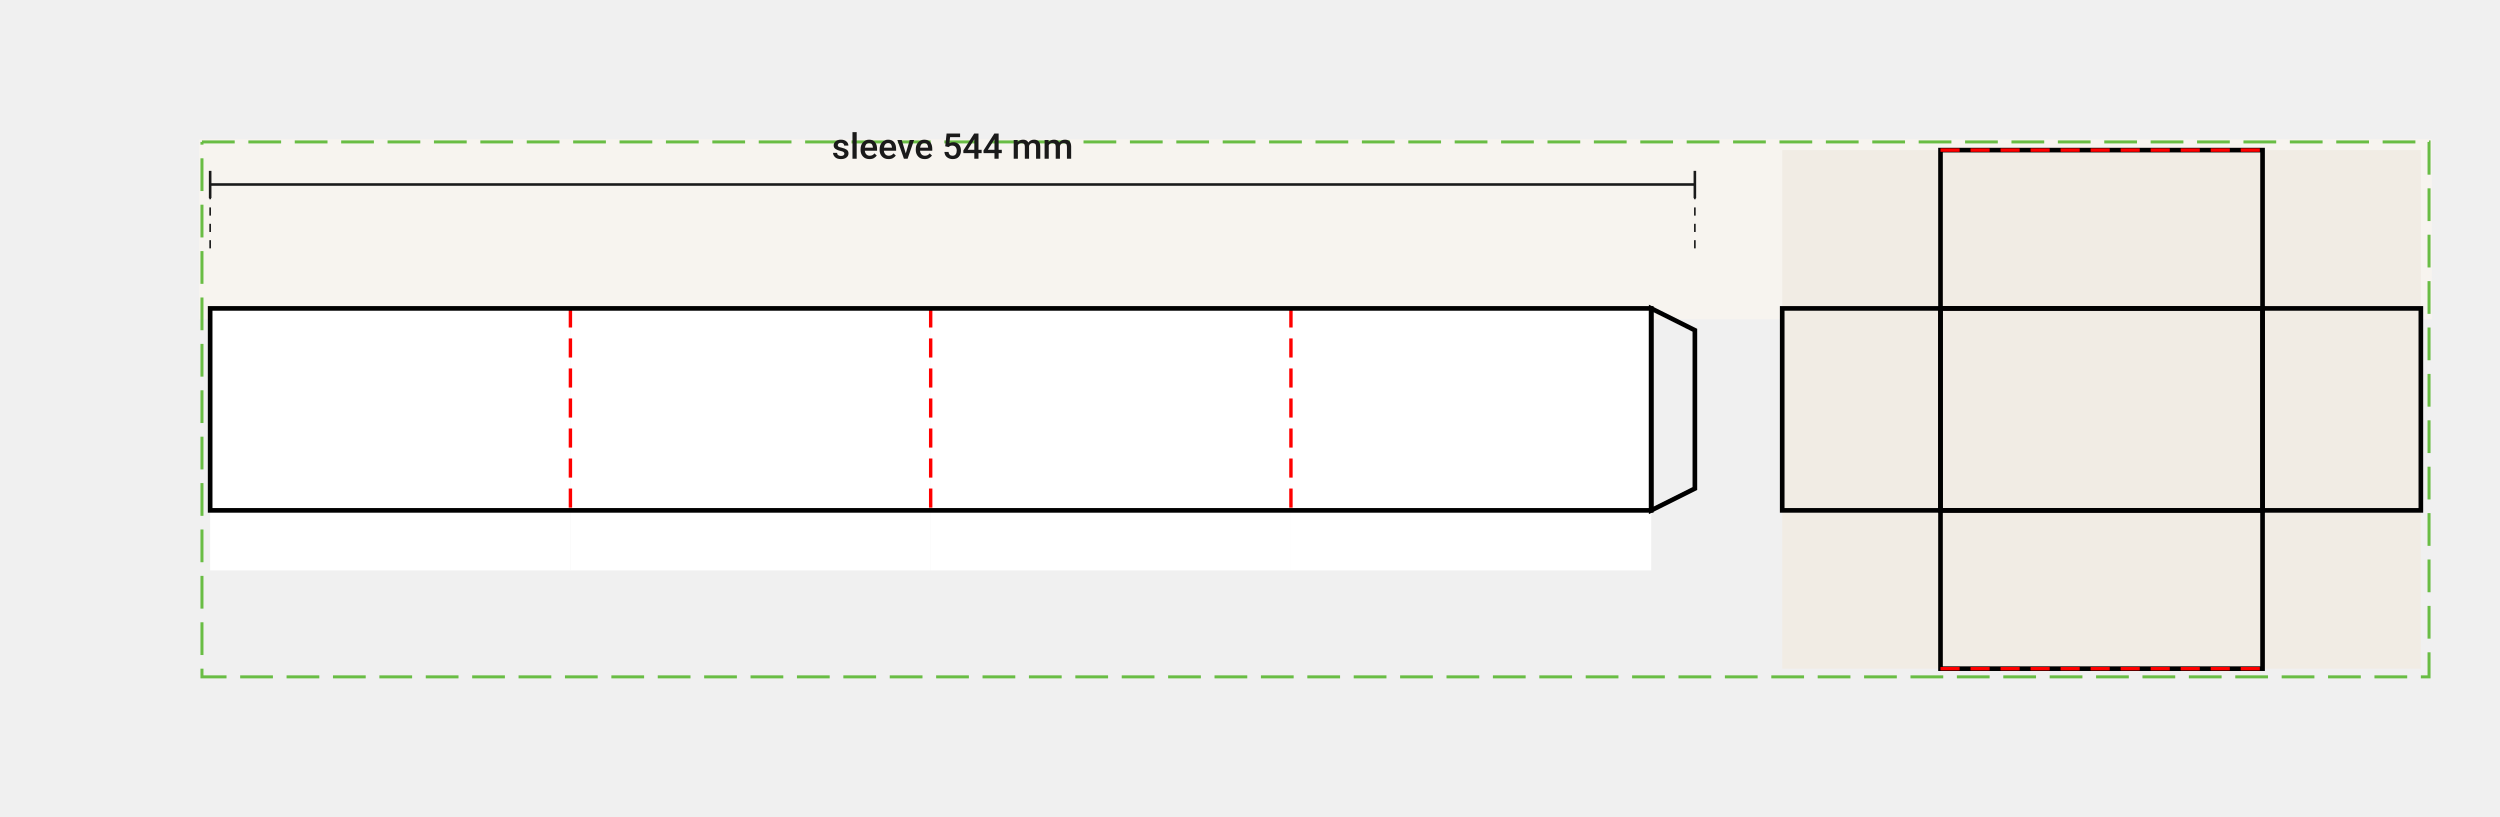
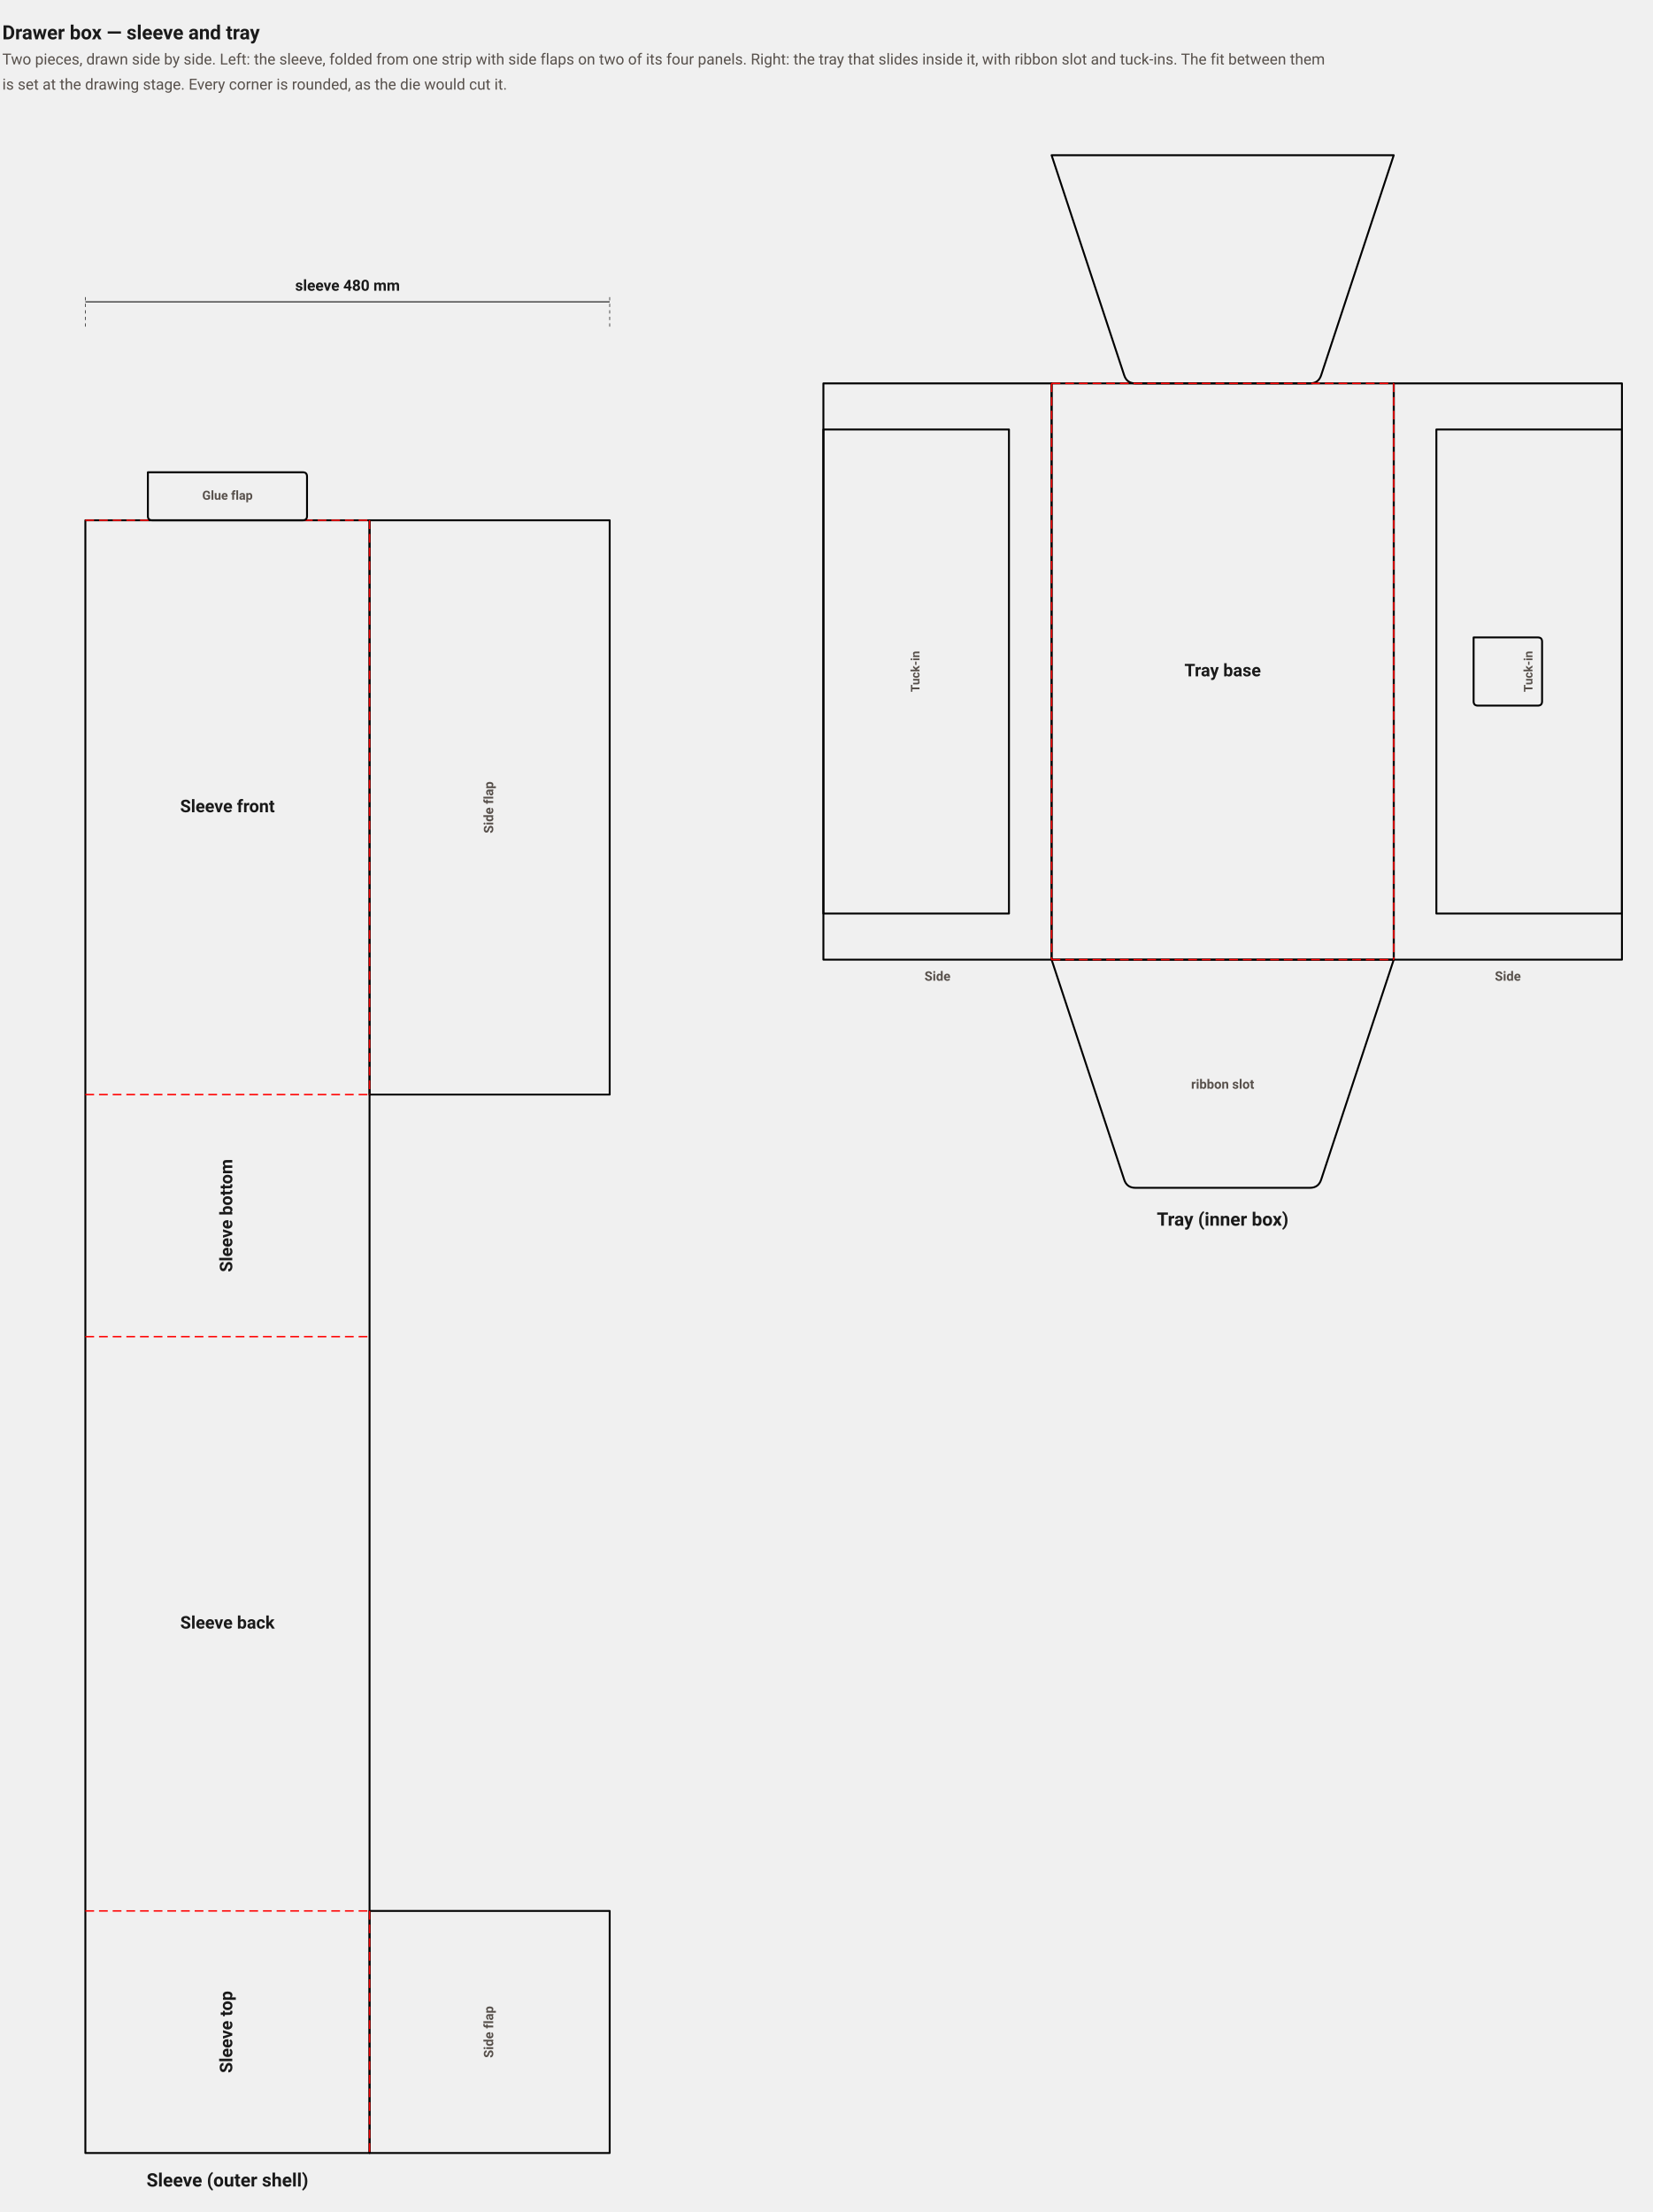
- <svg xmlns="http://www.w3.org/2000/svg" viewBox="-77.0 -187.0 916.0 299.0" width="916" height="299" role="img" aria-labelledby="tdrawer ddrawer">
+ <svg xmlns="http://www.w3.org/2000/svg" viewBox="-78.0 -350.8 1511.8 2024.0" width="1512" height="2024" role="img" aria-labelledby="tdrawer ddrawer">
  <g>
-     <rect class="blank" x="-4.00" y="-136.00" width="818.00" height="66.00" fill="#F7F4EF" />
-     <rect x="0.00" y="-74.00" width="132.00" height="96.00" fill="#FFFFFF" />
-     <rect x="132.00" y="-74.00" width="132.00" height="96.00" fill="#FFFFFF" />
-     <rect x="264.00" y="-74.00" width="132.00" height="96.00" fill="#FFFFFF" />
-     <rect x="396.00" y="-74.00" width="132.00" height="96.00" fill="#FFFFFF" />
-     <rect x="576.00" y="-132.00" width="234.00" height="190.00" fill="#F1ECE4" />
-     <line x1="132.00" y1="-74.00" x2="132.00" y2="0.00" stroke="#FF0000" stroke-width="1.25" stroke-dasharray="7 4" />
-     <line x1="264.00" y1="-74.00" x2="264.00" y2="0.00" stroke="#FF0000" stroke-width="1.25" stroke-dasharray="7 4" />
-     <line x1="396.00" y1="-74.00" x2="396.00" y2="0.00" stroke="#FF0000" stroke-width="1.25" stroke-dasharray="7 4" />
-     <path d="M0.00,-74.00 L528.00,-74.00 L528.00,0.00 L0.00,0.00 Z" fill="none" stroke="#000000" stroke-width="1.7" stroke-linejoin="miter" />
-     <line x1="528.00" y1="-74.00" x2="528.00" y2="0.00" stroke="#FF0000" stroke-width="1.25" stroke-dasharray="7 4" />
-     <path d="M528.00,-74.00 L544.00,-66.00 L544.00,-8.00 L528.00,0.00 Z" fill="none" stroke="#000000" stroke-width="1.7" stroke-linejoin="miter" />
-     <line x1="634.00" y1="-74.00" x2="752.00" y2="-74.00" stroke="#FF0000" stroke-width="1.25" stroke-dasharray="7 4" />
-     <line x1="634.00" y1="0.00" x2="752.00" y2="0.00" stroke="#FF0000" stroke-width="1.25" stroke-dasharray="7 4" />
-     <line x1="634.00" y1="-74.00" x2="634.00" y2="0.00" stroke="#FF0000" stroke-width="1.25" stroke-dasharray="7 4" />
-     <line x1="752.00" y1="-74.00" x2="752.00" y2="0.00" stroke="#FF0000" stroke-width="1.25" stroke-dasharray="7 4" />
-     <path d="M634.00,-74.00 L752.00,-74.00 L752.00,0.00 L634.00,0.00 Z" fill="none" stroke="#000000" stroke-width="1.7" stroke-linejoin="miter" />
-     <path d="M634.00,-74.00 L576.00,-74.00 L576.00,0.00 L634.00,0.00 Z" fill="none" stroke="#000000" stroke-width="1.7" stroke-linejoin="miter" />
-     <path d="M752.00,-74.00 L810.00,-74.00 L810.00,0.00 L752.00,0.00 Z" fill="none" stroke="#000000" stroke-width="1.7" stroke-linejoin="miter" />
-     <path d="M634.00,-74.00 L634.00,-132.00 L752.00,-132.00 L752.00,-74.00 Z" fill="none" stroke="#000000" stroke-width="1.7" stroke-linejoin="miter" />
-     <line x1="634.00" y1="-132.00" x2="752.00" y2="-132.00" stroke="#FF0000" stroke-width="1.25" stroke-dasharray="7 4" />
-     <path d="M634.00,0.00 L634.00,58.00 L752.00,58.00 L752.00,0.00 Z" fill="none" stroke="#000000" stroke-width="1.7" stroke-linejoin="miter" />
-     <line x1="634.00" y1="58.00" x2="752.00" y2="58.00" stroke="#FF0000" stroke-width="1.25" stroke-dasharray="7 4" />
-     <path d="M-3.00,-135.00 L813.00,-135.00 L813.00,61.00 L-3.00,61.00 L-3.00,-135.00" fill="none" stroke="#69BD44" stroke-width="1.1" stroke-dasharray="12 5" />
-     <line x1="0.00" y1="-119.40" x2="544.00" y2="-119.40" stroke="#1A1A1A" stroke-width="0.95" />
-     <line x1="0.00" y1="-96.00" x2="0.00" y2="-124.40" stroke="#1A1A1A" stroke-width="0.6" stroke-dasharray="3 3" />
-     <line x1="0.00" y1="-124.40" x2="0.00" y2="-114.40" stroke="#1A1A1A" stroke-width="0.95" />
-     <line x1="544.00" y1="-96.00" x2="544.00" y2="-124.40" stroke="#1A1A1A" stroke-width="0.6" stroke-dasharray="3 3" />
-     <line x1="544.00" y1="-124.40" x2="544.00" y2="-114.40" stroke="#1A1A1A" stroke-width="0.95" />
-     <text x="272.00" y="-132.40" font-family="ui-sans-serif,system-ui,-apple-system,'Segoe UI',Roboto,'Helvetica Neue',Arial,sans-serif" font-size="13" font-weight="500" fill="#1A1A1A" text-anchor="middle" dominant-baseline="middle">sleeve 544 mm</text>
+     <path d="M0.00,125.27 L260.00,125.27 L260.00,1619.23 L0.00,1619.23 L0.00,125.27 Z" fill="none" stroke="#000000" stroke-width="1.75" stroke-linejoin="round" />
+     <path d="M260.00,125.27 L479.70,125.27 L479.70,650.73 L260.00,650.73 L260.00,125.27 Z" fill="none" stroke="#000000" stroke-width="1.75" stroke-linejoin="round" />
+     <path d="M260.00,1397.71 L479.70,1397.71 L479.70,1619.23 L260.00,1619.23 L260.00,1397.71 Z" fill="none" stroke="#000000" stroke-width="1.75" stroke-linejoin="round" />
+     <line x1="0.00" y1="650.73" x2="260.00" y2="650.73" stroke="#FF0000" stroke-width="1.3" stroke-dasharray="8 4.5" />
+     <line x1="0.00" y1="872.25" x2="260.00" y2="872.25" stroke="#FF0000" stroke-width="1.3" stroke-dasharray="8 4.5" />
+     <line x1="0.00" y1="1397.71" x2="260.00" y2="1397.71" stroke="#FF0000" stroke-width="1.3" stroke-dasharray="8 4.5" />
+     <line x1="260.00" y1="125.27" x2="260.00" y2="650.73" stroke="#FF0000" stroke-width="1.3" stroke-dasharray="8 4.5" />
+     <line x1="260.00" y1="1397.71" x2="260.00" y2="1619.23" stroke="#FF0000" stroke-width="1.3" stroke-dasharray="8 4.5" />
+     <line x1="0.00" y1="125.27" x2="260.00" y2="125.27" stroke="#FF0000" stroke-width="1.3" stroke-dasharray="8 4.5" />
+     <path d="M57.20,81.33 L198.90,81.33 Q202.80,81.33 202.80,85.23 L202.80,121.37 Q202.80,125.27 198.90,125.27 L61.10,125.27 Q57.20,125.27 57.20,121.37 L57.20,81.33 Z" fill="none" stroke="#000000" stroke-width="1.75" stroke-linejoin="round" />
+     <text x="130.00" y="103.30" font-family="ui-sans-serif,system-ui,-apple-system,'Segoe UI',Roboto,'Helvetica Neue',Arial,sans-serif" font-size="11.5" font-weight="600" fill="#57504B" text-anchor="middle" dominant-baseline="middle">Glue flap</text>
+     <text x="130.00" y="388.00" font-family="ui-sans-serif,system-ui,-apple-system,'Segoe UI',Roboto,'Helvetica Neue',Arial,sans-serif" font-size="16" font-weight="600" fill="#1A1A1A" text-anchor="middle" dominant-baseline="middle">Sleeve front</text>
+     <text x="130.00" y="761.49" transform="rotate(-90 130.00 761.49)" font-family="ui-sans-serif,system-ui,-apple-system,'Segoe UI',Roboto,'Helvetica Neue',Arial,sans-serif" font-size="16" font-weight="600" fill="#1A1A1A" text-anchor="middle" dominant-baseline="middle">Sleeve bottom</text>
+     <text x="130.00" y="1134.98" font-family="ui-sans-serif,system-ui,-apple-system,'Segoe UI',Roboto,'Helvetica Neue',Arial,sans-serif" font-size="16" font-weight="600" fill="#1A1A1A" text-anchor="middle" dominant-baseline="middle">Sleeve back</text>
+     <text x="130.00" y="1508.47" transform="rotate(-90 130.00 1508.47)" font-family="ui-sans-serif,system-ui,-apple-system,'Segoe UI',Roboto,'Helvetica Neue',Arial,sans-serif" font-size="16" font-weight="600" fill="#1A1A1A" text-anchor="middle" dominant-baseline="middle">Sleeve top</text>
+     <text x="369.85" y="388.00" transform="rotate(-90 369.85 388.00)" font-family="ui-sans-serif,system-ui,-apple-system,'Segoe UI',Roboto,'Helvetica Neue',Arial,sans-serif" font-size="12" font-weight="600" fill="#57504B" text-anchor="middle" dominant-baseline="middle">Side flap</text>
+     <text x="369.85" y="1508.47" transform="rotate(-90 369.85 1508.47)" font-family="ui-sans-serif,system-ui,-apple-system,'Segoe UI',Roboto,'Helvetica Neue',Arial,sans-serif" font-size="12" font-weight="600" fill="#57504B" text-anchor="middle" dominant-baseline="middle">Side flap</text>
+     <text x="130.00" y="1645.23" font-family="ui-sans-serif,system-ui,-apple-system,'Segoe UI',Roboto,'Helvetica Neue',Arial,sans-serif" font-size="17" font-weight="600" fill="#1A1A1A" text-anchor="middle" dominant-baseline="middle">Sleeve (outer shell)</text>
+     <path d="M884.00,0.00 L1197.04,0.00 L1197.04,527.28 L884.00,527.28 L884.00,0.00 Z" fill="none" stroke="#000000" stroke-width="1.75" stroke-linejoin="round" />
+     <path d="M884.00,527.28 L950.43,728.65 Q952.87,736.06 960.67,736.06 L1120.37,736.06 Q1128.17,736.06 1130.61,728.65 L1197.04,527.28 Z" fill="none" stroke="#000000" stroke-width="1.75" stroke-linejoin="round" />
+     <path d="M884.00,-208.78 L950.43,-7.41 Q952.87,0.00 960.67,0.00 L1120.37,0.00 Q1128.17,0.00 1130.61,-7.41 L1197.04,-208.78 Z" fill="none" stroke="#000000" stroke-width="1.75" stroke-linejoin="round" />
+     <path d="M675.22,0.00 L884.00,0.00 L884.00,527.28 L675.22,527.28 L675.22,0.00 Z" fill="none" stroke="#000000" stroke-width="1.75" stroke-linejoin="round" />
+     <path d="M675.22,42.18 L845.00,42.18 L845.00,485.10 L675.22,485.10 L675.22,42.18 Z" fill="none" stroke="#000000" stroke-width="1.75" stroke-linejoin="round" />
+     <text x="760.11" y="263.64" transform="rotate(-90 760.11 263.64)" font-family="ui-sans-serif,system-ui,-apple-system,'Segoe UI',Roboto,'Helvetica Neue',Arial,sans-serif" font-size="11" font-weight="600" fill="#57504B" text-anchor="middle" dominant-baseline="middle">Tuck-in</text>
+     <text x="779.61" y="543.28" font-family="ui-sans-serif,system-ui,-apple-system,'Segoe UI',Roboto,'Helvetica Neue',Arial,sans-serif" font-size="12" font-weight="600" fill="#57504B" text-anchor="middle" dominant-baseline="middle">Side</text>
+     <path d="M1197.04,0.00 L1405.82,0.00 L1405.82,527.28 L1197.04,527.28 L1197.04,0.00 Z" fill="none" stroke="#000000" stroke-width="1.75" stroke-linejoin="round" />
+     <path d="M1236.04,42.18 L1405.82,42.18 L1405.82,485.10 L1236.04,485.10 L1236.04,42.18 Z" fill="none" stroke="#000000" stroke-width="1.75" stroke-linejoin="round" />
+     <text x="1320.93" y="263.64" transform="rotate(-90 1320.93 263.64)" font-family="ui-sans-serif,system-ui,-apple-system,'Segoe UI',Roboto,'Helvetica Neue',Arial,sans-serif" font-size="11" font-weight="600" fill="#57504B" text-anchor="middle" dominant-baseline="middle">Tuck-in</text>
+     <text x="1301.43" y="543.28" font-family="ui-sans-serif,system-ui,-apple-system,'Segoe UI',Roboto,'Helvetica Neue',Arial,sans-serif" font-size="12" font-weight="600" fill="#57504B" text-anchor="middle" dominant-baseline="middle">Side</text>
+     <line x1="884.00" y1="0.00" x2="884.00" y2="527.28" stroke="#FF0000" stroke-width="1.3" stroke-dasharray="8 4.5" />
+     <line x1="1197.04" y1="0.00" x2="1197.04" y2="527.28" stroke="#FF0000" stroke-width="1.3" stroke-dasharray="8 4.5" />
+     <line x1="884.00" y1="0.00" x2="1197.04" y2="0.00" stroke="#FF0000" stroke-width="1.3" stroke-dasharray="8 4.5" />
+     <line x1="884.00" y1="527.28" x2="1197.04" y2="527.28" stroke="#FF0000" stroke-width="1.3" stroke-dasharray="8 4.5" />
+     <path d="M1270.11,232.44 L1328.85,232.44 Q1332.75,232.44 1332.75,236.34 L1332.75,290.94 Q1332.75,294.84 1328.85,294.84 L1274.01,294.84 Q1270.11,294.84 1270.11,290.94 L1270.11,232.44 Z" fill="none" stroke="#000000" stroke-width="1.75" stroke-linejoin="round" />
+     <text x="1040.52" y="263.64" font-family="ui-sans-serif,system-ui,-apple-system,'Segoe UI',Roboto,'Helvetica Neue',Arial,sans-serif" font-size="16" font-weight="600" fill="#1A1A1A" text-anchor="middle" dominant-baseline="middle">Tray base</text>
+     <text x="1040.52" y="642.11" font-family="ui-sans-serif,system-ui,-apple-system,'Segoe UI',Roboto,'Helvetica Neue',Arial,sans-serif" font-size="12" font-weight="600" fill="#57504B" text-anchor="middle" dominant-baseline="middle">ribbon slot</text>
+     <text x="1040.52" y="766.06" font-family="ui-sans-serif,system-ui,-apple-system,'Segoe UI',Roboto,'Helvetica Neue',Arial,sans-serif" font-size="17" font-weight="600" fill="#1A1A1A" text-anchor="middle" dominant-baseline="middle">Tray (inner box)</text>
+     <line x1="0.00" y1="-74.62" x2="479.70" y2="-74.62" stroke="#1A1A1A" stroke-width="0.95" />
+     <line x1="0.00" y1="-51.94" x2="0.00" y2="-79.62" stroke="#1A1A1A" stroke-width="0.6" stroke-dasharray="3 3" />
+     <line x1="479.70" y1="-51.94" x2="479.70" y2="-79.62" stroke="#1A1A1A" stroke-width="0.6" stroke-dasharray="3 3" />
+     <text x="239.85" y="-88.62" font-family="ui-sans-serif,system-ui,-apple-system,'Segoe UI',Roboto,'Helvetica Neue',Arial,sans-serif" font-size="14" font-weight="600" fill="#1A1A1A" text-anchor="middle" dominant-baseline="middle">sleeve 480 mm</text>
+     <text x="-76.0" y="-314.8" font-family="ui-sans-serif,system-ui,-apple-system,'Segoe UI',Roboto,'Helvetica Neue',Arial,sans-serif" font-size="18" font-weight="700" fill="#1A1A1A">Drawer box — sleeve and tray</text>
+     <text x="-76.0" y="-291.8" font-family="ui-sans-serif,system-ui,-apple-system,'Segoe UI',Roboto,'Helvetica Neue',Arial,sans-serif" font-size="14" fill="#57504B">Two pieces, drawn side by side. Left: the sleeve, folded from one strip with side flaps on two of its four panels. Right: the tray that slides inside it, with ribbon slot and tuck-ins. The fit between them</text>
+     <text x="-76.0" y="-268.8" font-family="ui-sans-serif,system-ui,-apple-system,'Segoe UI',Roboto,'Helvetica Neue',Arial,sans-serif" font-size="14" fill="#57504B">is set at the drawing stage. Every corner is rounded, as the die would cut it.</text>
  </g>
</svg>
